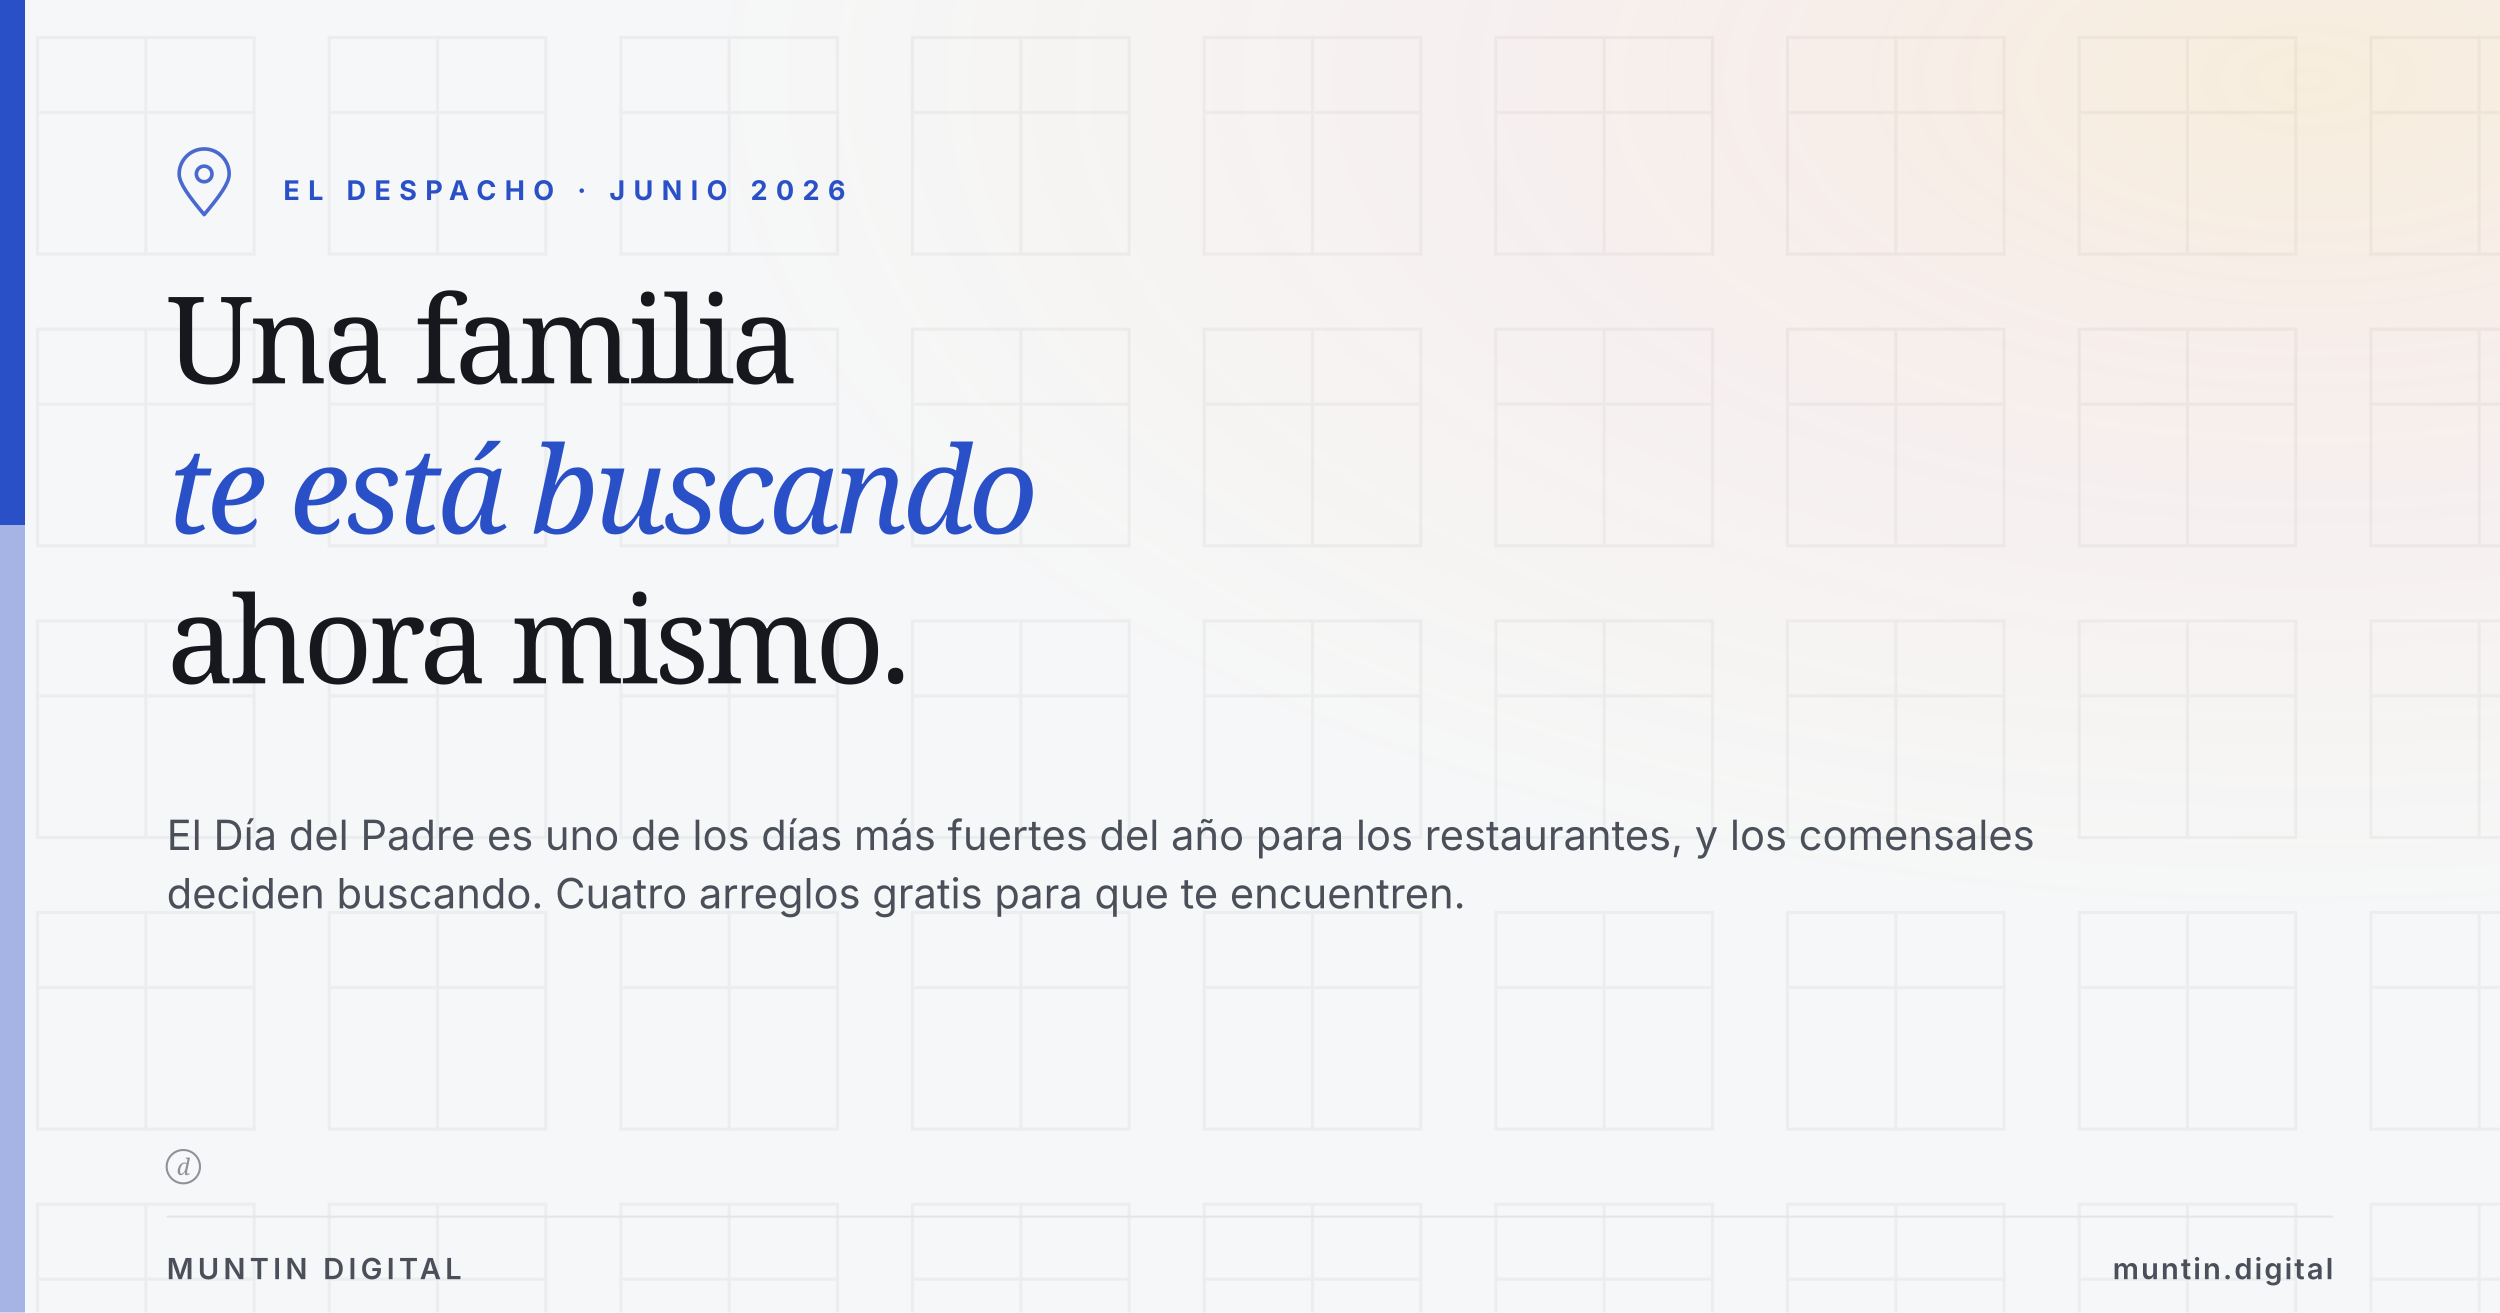
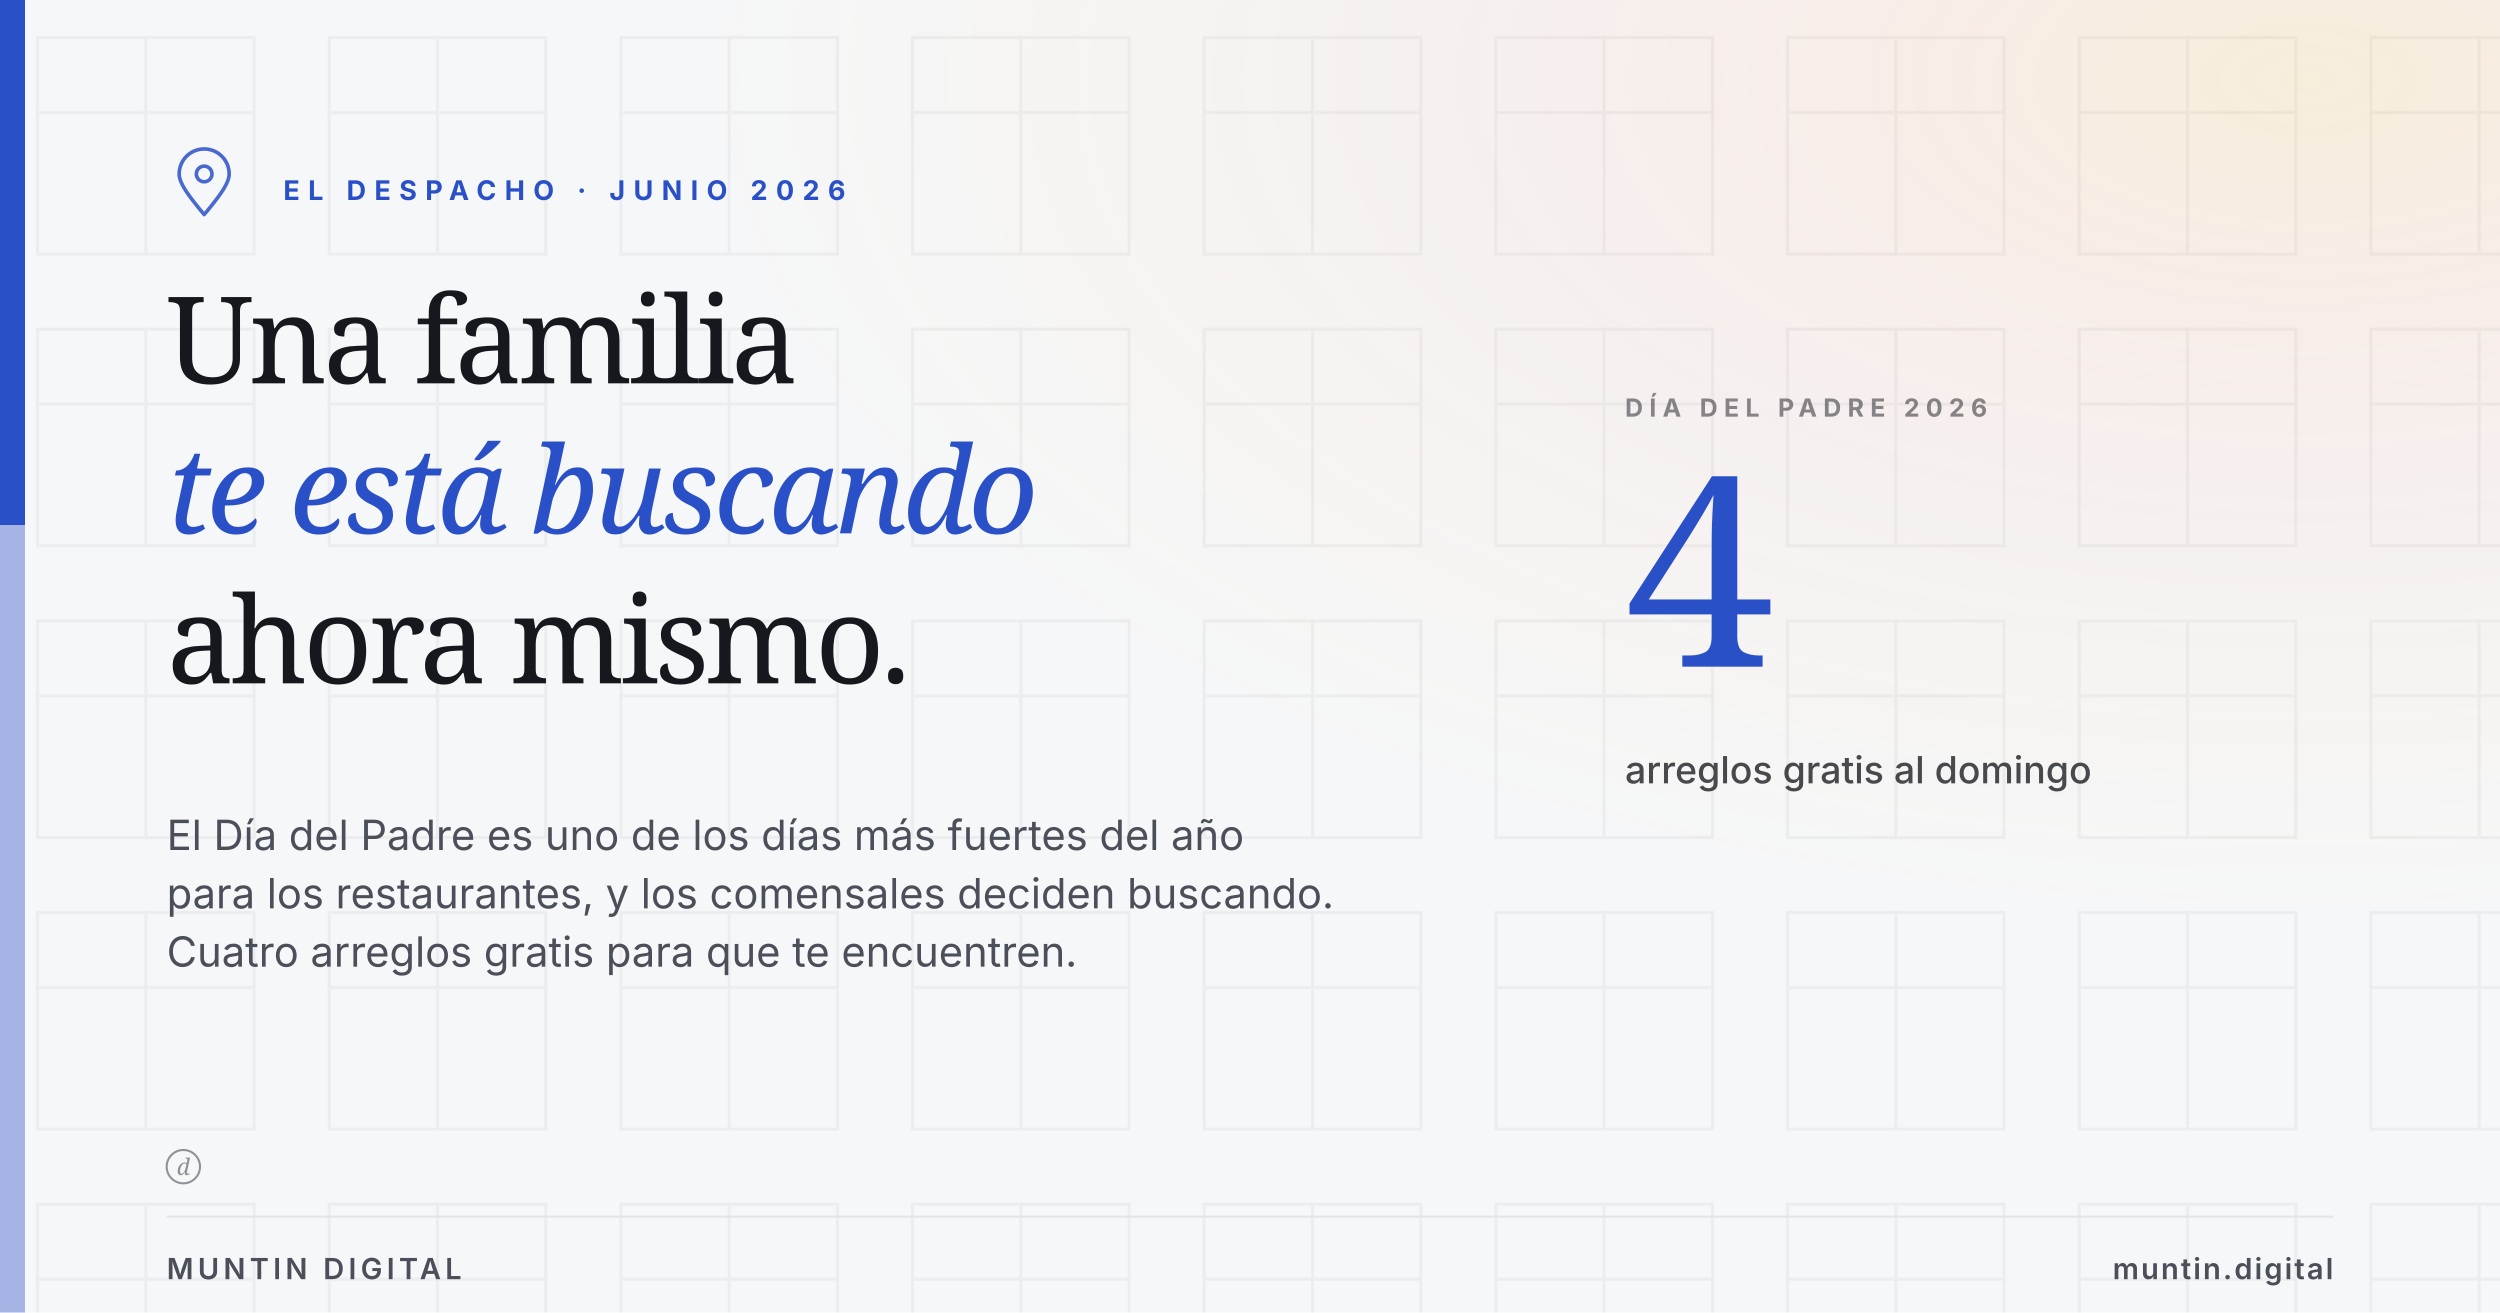
<svg xmlns="http://www.w3.org/2000/svg" viewBox="0 0 1200 630" width="1200" height="630">
  <rect width="1200" height="630" fill="#F6F7F8" />
  <defs>
    <pattern id="muntinField" x="0" y="0" width="140" height="140" patternUnits="userSpaceOnUse">
      <g transform="translate(18, 18)" fill="none" stroke="#16181D" stroke-width="1.5" stroke-linecap="square" stroke-linejoin="miter">
        <rect x="0" y="0" width="104" height="104" />
        <line x1="52" y1="0" x2="52" y2="104" />
        <line x1="0" y1="36" x2="104" y2="36" />
      </g>
    </pattern>
  </defs>
  <rect width="1200" height="630" fill="url(#muntinField)" opacity="0.045" />
  <defs>
    <radialGradient id="ghWarmSoft" cx="92%" cy="6%" r="64%">
      <stop offset="0%" stop-color="#FFB020" stop-opacity="0.13" />
      <stop offset="52%" stop-color="#FF6B5C" stop-opacity="0.05" />
      <stop offset="100%" stop-color="#FFB020" stop-opacity="0" />
    </radialGradient>
  </defs>
  <rect width="1200" height="630" fill="url(#ghWarmSoft)" />
  <rect x="0" y="0" width="12" height="252" fill="#2A50C8" />
  <rect x="0" y="252" width="12" height="378" fill="#2A50C8" opacity="0.4" />
  <g transform="translate(80, 70) scale(1.5)" fill="none" stroke="#2A50C8" stroke-width="1.167" stroke-linecap="round" stroke-linejoin="round" color="#2A50C8" opacity="0.85">
    <path d="M12 22 C7 16 4 12 4 9 a8 8 0 0 1 16 0 c0 3 -3 7 -8 13 z" />
    <circle cx="12" cy="9" r="2.5" />
  </g>
  <text x="136" y="96" font-family="Inter, Arial, sans-serif" font-size="13" font-weight="700" letter-spacing="4" fill="#2A50C8">EL DESPACHO · JUNIO 2026</text>
  <text x="80" y="184" font-family="Fraunces, Georgia, serif" font-size="58" font-weight="500" letter-spacing="-2" fill="#16181D">Una familia</text>
  <text x="80" y="256" font-family="Fraunces, Georgia, serif" font-style="italic" font-size="58" font-weight="400" letter-spacing="-2" fill="#2A50C8">te está buscando</text>
  <text x="80" y="328" font-family="Fraunces, Georgia, serif" font-size="58" font-weight="500" letter-spacing="-2" fill="#16181D">ahora mismo.</text>
  <text x="80" y="408" font-family="Inter, Arial, sans-serif" font-size="20" font-weight="400" fill="#4A4F59">
-     <tspan x="80" dy="0">El Día del Padre es uno de los días más fuertes del año para los restaurantes, y los comensales</tspan>
-     <tspan x="80" dy="28">deciden buscando. Cuatro arreglos gratis para que te encuentren.</tspan>
+     <tspan x="80" dy="0">El Día del Padre es uno de los días más fuertes del año</tspan>
+     <tspan x="80" dy="28">para los restaurantes, y los comensales deciden buscando.</tspan>
+     <tspan x="80" dy="28">Cuatro arreglos gratis para que te encuentren.</tspan>
  </text>
+   <text x="780" y="200" font-family="Inter, Arial, sans-serif" font-size="12" font-weight="700" letter-spacing="3" fill="#16181D" opacity="0.5">DÍA DEL PADRE 2026</text>
+   <text x="780" y="320" font-family="Fraunces, Georgia, serif" font-size="128" font-weight="500" letter-spacing="-4" fill="#2A50C8">4</text>
+   <text x="780" y="376" font-family="Inter, Arial, sans-serif" font-size="18" font-weight="500" fill="#16181D" opacity="0.78">arreglos gratis al domingo</text>
  <g transform="translate(80, 552)" fill="#4A4F59" opacity="0.6">
    <circle cx="8" cy="8" r="8" fill="none" stroke="#4A4F59" stroke-width="1" />
    <text x="8" y="12" text-anchor="middle" font-family="Fraunces, Georgia, serif" font-style="italic" font-size="11" font-weight="500" fill="#4A4F59">d</text>
  </g>
  <line x1="80" y1="584" x2="1120" y2="584" stroke="#E3E5E9" stroke-width="1" />
  <text x="80" y="614" font-family="Inter, Arial, sans-serif" font-size="14" font-weight="600" letter-spacing="2" fill="#4A4F59">MUNTIN DIGITAL</text>
  <text x="1120" y="614" text-anchor="end" font-family="Inter, Arial, sans-serif" font-size="14" font-weight="600" letter-spacing="1" fill="#4A4F59">muntin.digital</text>
</svg>
